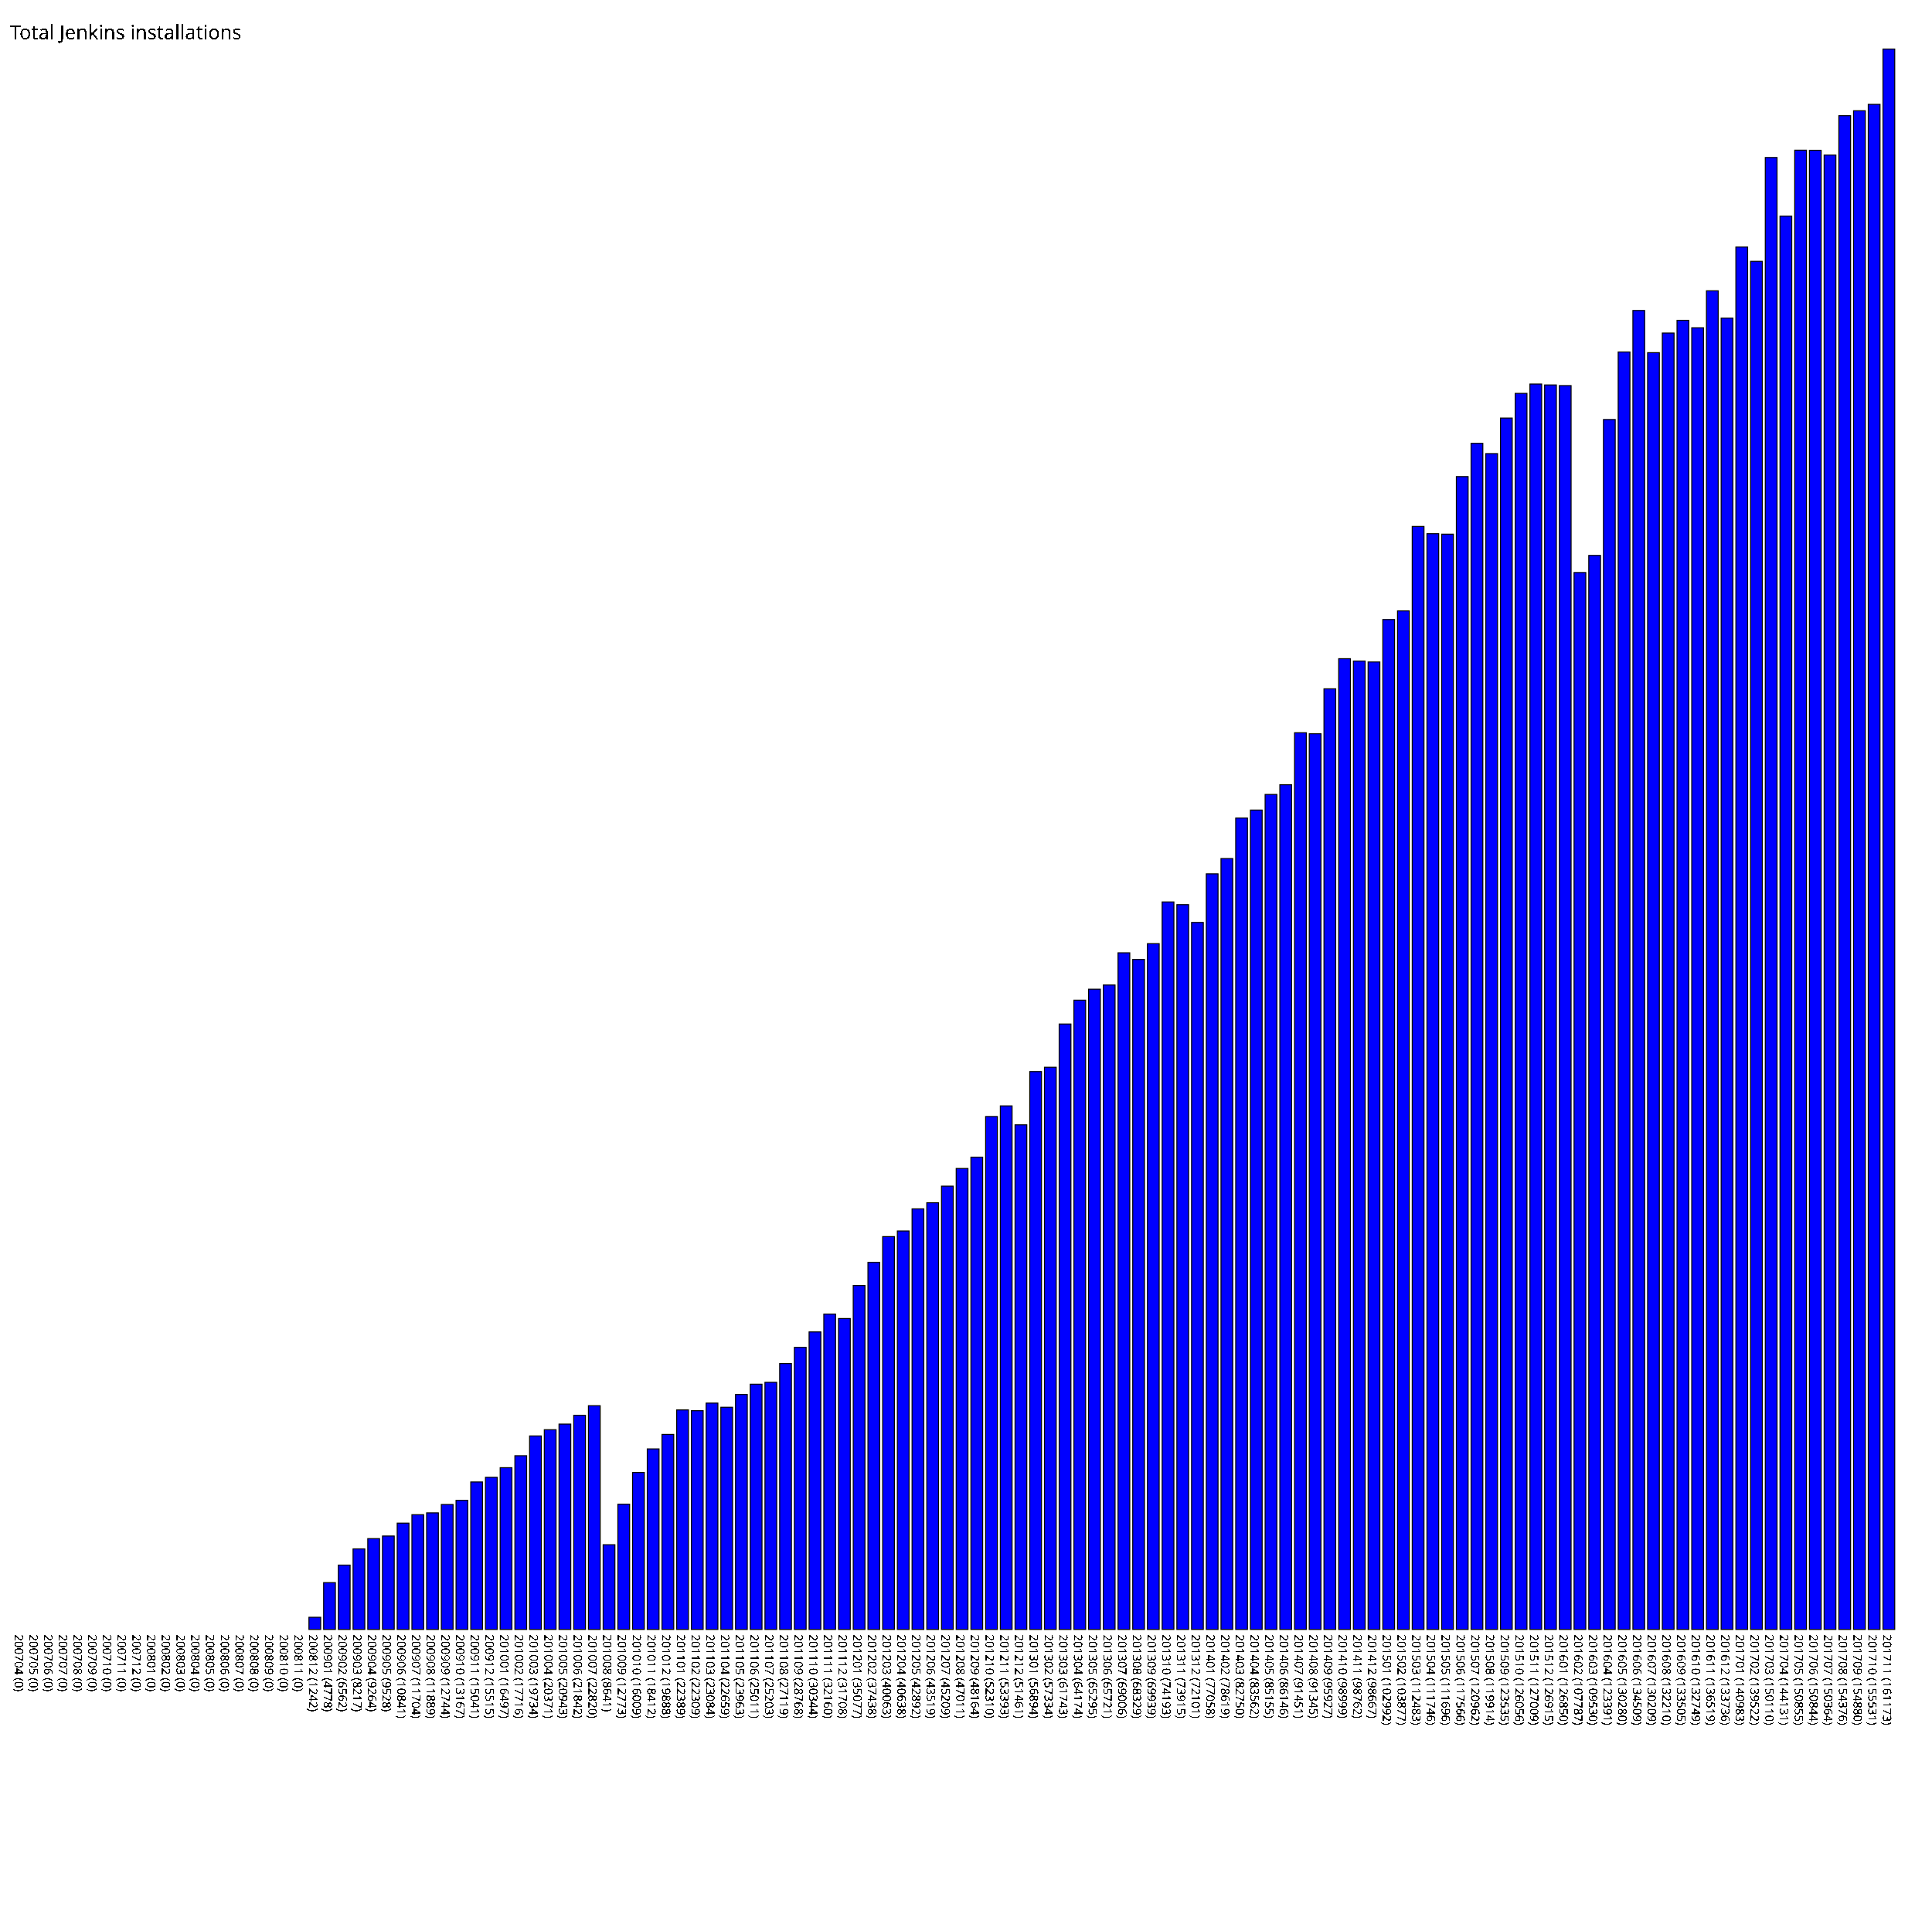
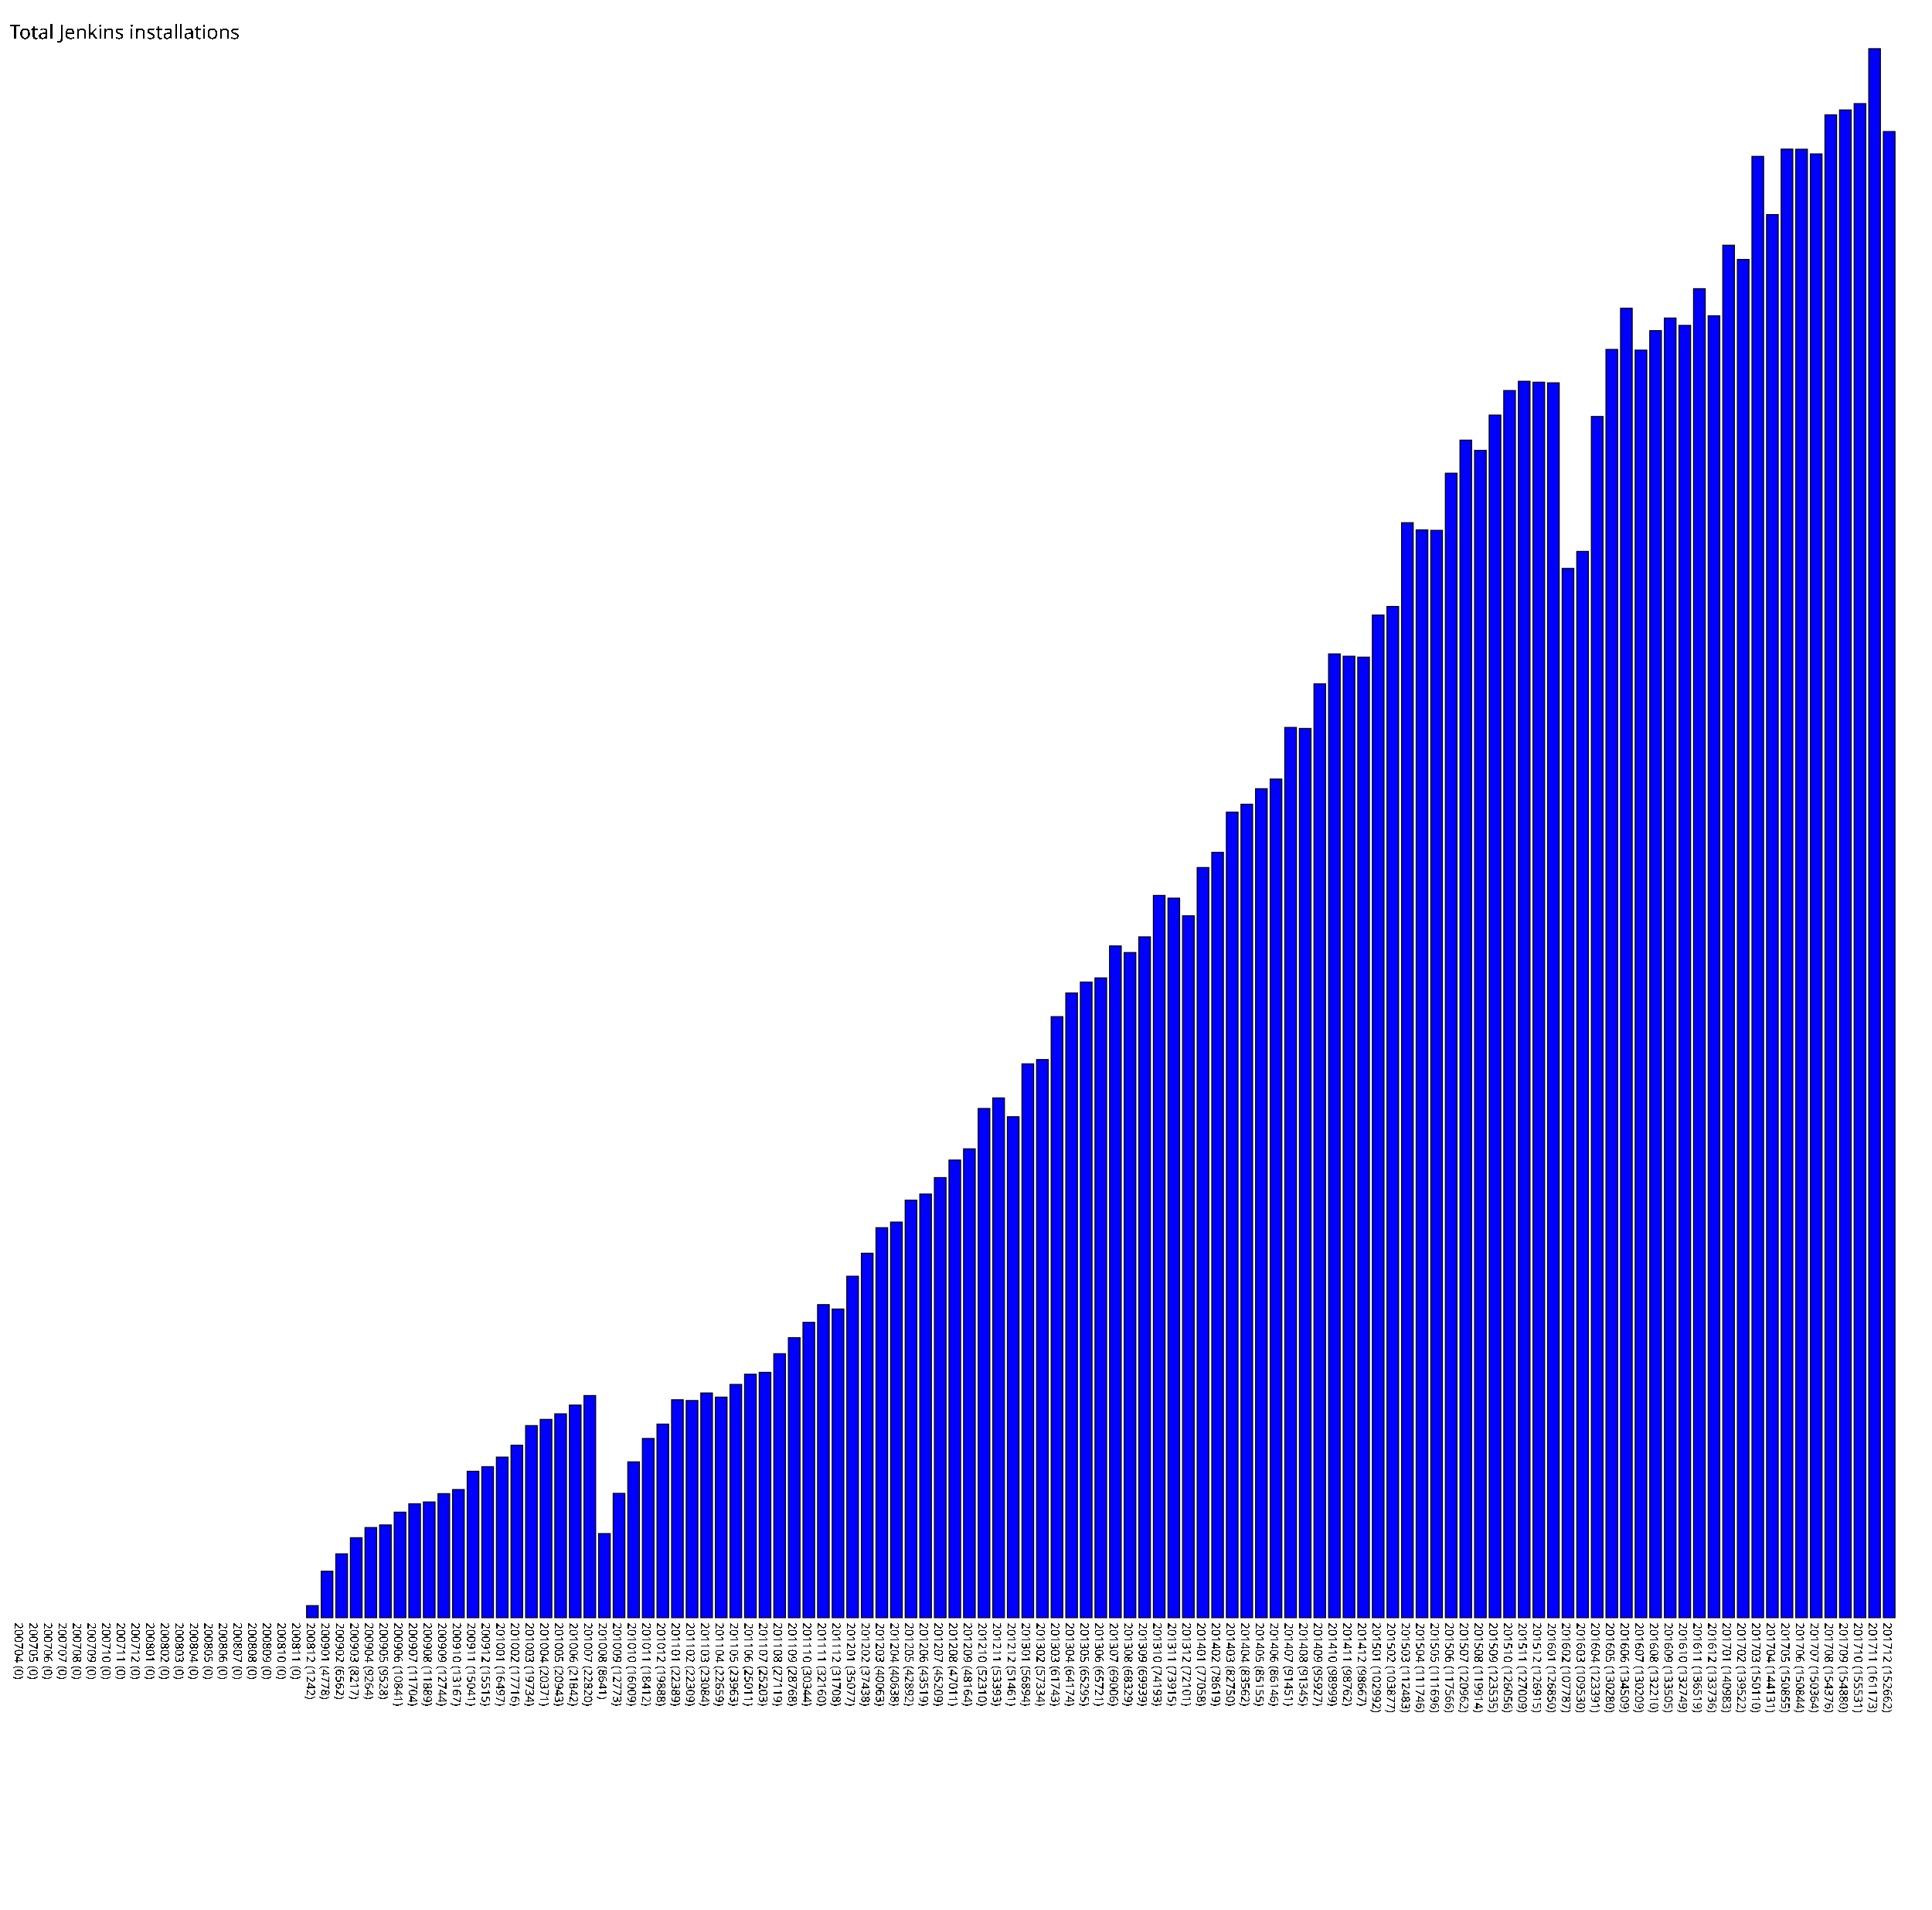
- <svg xmlns="http://www.w3.org/2000/svg" version="1.1" preserveAspectRatio="xMidYMid meet" viewBox="0 0 1970 1961.73">
+ <svg xmlns="http://www.w3.org/2000/svg" version="1.1" preserveAspectRatio="xMidYMid meet" viewBox="0 0 1985 1961.73">
  <rect fill="blue" height="0" stroke="black" width="12" x="15" y="1661.73" />
  <text x="15" y="1666.73" font-family="Tahoma" font-size="12" transform="rotate(90 15,1666.73)" text-rendering="optimizeSpeed" fill="#000000;">200704 (0)</text>
  <rect fill="blue" height="0" stroke="black" width="12" x="30" y="1661.73" />
  <text x="30" y="1666.73" font-family="Tahoma" font-size="12" transform="rotate(90 30,1666.73)" text-rendering="optimizeSpeed" fill="#000000;">200705 (0)</text>
  <rect fill="blue" height="0" stroke="black" width="12" x="45" y="1661.73" />
  <text x="45" y="1666.73" font-family="Tahoma" font-size="12" transform="rotate(90 45,1666.73)" text-rendering="optimizeSpeed" fill="#000000;">200706 (0)</text>
  <rect fill="blue" height="0" stroke="black" width="12" x="60" y="1661.73" />
  <text x="60" y="1666.73" font-family="Tahoma" font-size="12" transform="rotate(90 60,1666.73)" text-rendering="optimizeSpeed" fill="#000000;">200707 (0)</text>
  <rect fill="blue" height="0" stroke="black" width="12" x="75" y="1661.73" />
  <text x="75" y="1666.73" font-family="Tahoma" font-size="12" transform="rotate(90 75,1666.73)" text-rendering="optimizeSpeed" fill="#000000;">200708 (0)</text>
  <rect fill="blue" height="0" stroke="black" width="12" x="90" y="1661.73" />
  <text x="90" y="1666.73" font-family="Tahoma" font-size="12" transform="rotate(90 90,1666.73)" text-rendering="optimizeSpeed" fill="#000000;">200709 (0)</text>
  <rect fill="blue" height="0" stroke="black" width="12" x="105" y="1661.73" />
  <text x="105" y="1666.73" font-family="Tahoma" font-size="12" transform="rotate(90 105,1666.73)" text-rendering="optimizeSpeed" fill="#000000;">200710 (0)</text>
  <rect fill="blue" height="0" stroke="black" width="12" x="120" y="1661.73" />
  <text x="120" y="1666.73" font-family="Tahoma" font-size="12" transform="rotate(90 120,1666.73)" text-rendering="optimizeSpeed" fill="#000000;">200711 (0)</text>
  <rect fill="blue" height="0" stroke="black" width="12" x="135" y="1661.73" />
  <text x="135" y="1666.73" font-family="Tahoma" font-size="12" transform="rotate(90 135,1666.73)" text-rendering="optimizeSpeed" fill="#000000;">200712 (0)</text>
  <rect fill="blue" height="0" stroke="black" width="12" x="150" y="1661.73" />
  <text x="150" y="1666.73" font-family="Tahoma" font-size="12" transform="rotate(90 150,1666.73)" text-rendering="optimizeSpeed" fill="#000000;">200801 (0)</text>
  <rect fill="blue" height="0" stroke="black" width="12" x="165" y="1661.73" />
  <text x="165" y="1666.73" font-family="Tahoma" font-size="12" transform="rotate(90 165,1666.73)" text-rendering="optimizeSpeed" fill="#000000;">200802 (0)</text>
  <rect fill="blue" height="0" stroke="black" width="12" x="180" y="1661.73" />
  <text x="180" y="1666.73" font-family="Tahoma" font-size="12" transform="rotate(90 180,1666.73)" text-rendering="optimizeSpeed" fill="#000000;">200803 (0)</text>
  <rect fill="blue" height="0" stroke="black" width="12" x="195" y="1661.73" />
  <text x="195" y="1666.73" font-family="Tahoma" font-size="12" transform="rotate(90 195,1666.73)" text-rendering="optimizeSpeed" fill="#000000;">200804 (0)</text>
  <rect fill="blue" height="0" stroke="black" width="12" x="210" y="1661.73" />
  <text x="210" y="1666.73" font-family="Tahoma" font-size="12" transform="rotate(90 210,1666.73)" text-rendering="optimizeSpeed" fill="#000000;">200805 (0)</text>
  <rect fill="blue" height="0" stroke="black" width="12" x="225" y="1661.73" />
  <text x="225" y="1666.73" font-family="Tahoma" font-size="12" transform="rotate(90 225,1666.73)" text-rendering="optimizeSpeed" fill="#000000;">200806 (0)</text>
  <rect fill="blue" height="0" stroke="black" width="12" x="240" y="1661.73" />
  <text x="240" y="1666.73" font-family="Tahoma" font-size="12" transform="rotate(90 240,1666.73)" text-rendering="optimizeSpeed" fill="#000000;">200807 (0)</text>
  <rect fill="blue" height="0" stroke="black" width="12" x="255" y="1661.73" />
  <text x="255" y="1666.73" font-family="Tahoma" font-size="12" transform="rotate(90 255,1666.73)" text-rendering="optimizeSpeed" fill="#000000;">200808 (0)</text>
  <rect fill="blue" height="0" stroke="black" width="12" x="270" y="1661.73" />
  <text x="270" y="1666.73" font-family="Tahoma" font-size="12" transform="rotate(90 270,1666.73)" text-rendering="optimizeSpeed" fill="#000000;">200809 (0)</text>
  <rect fill="blue" height="0" stroke="black" width="12" x="285" y="1661.73" />
  <text x="285" y="1666.73" font-family="Tahoma" font-size="12" transform="rotate(90 285,1666.73)" text-rendering="optimizeSpeed" fill="#000000;">200810 (0)</text>
  <rect fill="blue" height="0" stroke="black" width="12" x="300" y="1661.73" />
  <text x="300" y="1666.73" font-family="Tahoma" font-size="12" transform="rotate(90 300,1666.73)" text-rendering="optimizeSpeed" fill="#000000;">200811 (0)</text>
  <rect fill="blue" height="12.42" stroke="black" width="12" x="315" y="1649.31" />
  <text x="315" y="1666.73" font-family="Tahoma" font-size="12" transform="rotate(90 315,1666.73)" text-rendering="optimizeSpeed" fill="#000000;">200812 (1242)</text>
  <rect fill="blue" height="47.78" stroke="black" width="12" x="330" y="1613.95" />
  <text x="330" y="1666.73" font-family="Tahoma" font-size="12" transform="rotate(90 330,1666.73)" text-rendering="optimizeSpeed" fill="#000000;">200901 (4778)</text>
  <rect fill="blue" height="65.62" stroke="black" width="12" x="345" y="1596.11" />
  <text x="345" y="1666.73" font-family="Tahoma" font-size="12" transform="rotate(90 345,1666.73)" text-rendering="optimizeSpeed" fill="#000000;">200902 (6562)</text>
  <rect fill="blue" height="82.17" stroke="black" width="12" x="360" y="1579.56" />
  <text x="360" y="1666.73" font-family="Tahoma" font-size="12" transform="rotate(90 360,1666.73)" text-rendering="optimizeSpeed" fill="#000000;">200903 (8217)</text>
  <rect fill="blue" height="92.64" stroke="black" width="12" x="375" y="1569.09" />
  <text x="375" y="1666.73" font-family="Tahoma" font-size="12" transform="rotate(90 375,1666.73)" text-rendering="optimizeSpeed" fill="#000000;">200904 (9264)</text>
  <rect fill="blue" height="95.28" stroke="black" width="12" x="390" y="1566.45" />
  <text x="390" y="1666.73" font-family="Tahoma" font-size="12" transform="rotate(90 390,1666.73)" text-rendering="optimizeSpeed" fill="#000000;">200905 (9528)</text>
  <rect fill="blue" height="108.41" stroke="black" width="12" x="405" y="1553.32" />
  <text x="405" y="1666.73" font-family="Tahoma" font-size="12" transform="rotate(90 405,1666.73)" text-rendering="optimizeSpeed" fill="#000000;">200906 (10841)</text>
  <rect fill="blue" height="117.04" stroke="black" width="12" x="420" y="1544.69" />
  <text x="420" y="1666.73" font-family="Tahoma" font-size="12" transform="rotate(90 420,1666.73)" text-rendering="optimizeSpeed" fill="#000000;">200907 (11704)</text>
  <rect fill="blue" height="118.89" stroke="black" width="12" x="435" y="1542.84" />
  <text x="435" y="1666.73" font-family="Tahoma" font-size="12" transform="rotate(90 435,1666.73)" text-rendering="optimizeSpeed" fill="#000000;">200908 (11889)</text>
  <rect fill="blue" height="127.44" stroke="black" width="12" x="450" y="1534.29" />
  <text x="450" y="1666.73" font-family="Tahoma" font-size="12" transform="rotate(90 450,1666.73)" text-rendering="optimizeSpeed" fill="#000000;">200909 (12744)</text>
  <rect fill="blue" height="131.67" stroke="black" width="12" x="465" y="1530.06" />
  <text x="465" y="1666.73" font-family="Tahoma" font-size="12" transform="rotate(90 465,1666.73)" text-rendering="optimizeSpeed" fill="#000000;">200910 (13167)</text>
  <rect fill="blue" height="150.41" stroke="black" width="12" x="480" y="1511.32" />
  <text x="480" y="1666.73" font-family="Tahoma" font-size="12" transform="rotate(90 480,1666.73)" text-rendering="optimizeSpeed" fill="#000000;">200911 (15041)</text>
  <rect fill="blue" height="155.15" stroke="black" width="12" x="495" y="1506.58" />
  <text x="495" y="1666.73" font-family="Tahoma" font-size="12" transform="rotate(90 495,1666.73)" text-rendering="optimizeSpeed" fill="#000000;">200912 (15515)</text>
  <rect fill="blue" height="164.97" stroke="black" width="12" x="510" y="1496.76" />
  <text x="510" y="1666.73" font-family="Tahoma" font-size="12" transform="rotate(90 510,1666.73)" text-rendering="optimizeSpeed" fill="#000000;">201001 (16497)</text>
  <rect fill="blue" height="177.16" stroke="black" width="12" x="525" y="1484.57" />
  <text x="525" y="1666.73" font-family="Tahoma" font-size="12" transform="rotate(90 525,1666.73)" text-rendering="optimizeSpeed" fill="#000000;">201002 (17716)</text>
  <rect fill="blue" height="197.34" stroke="black" width="12" x="540" y="1464.39" />
  <text x="540" y="1666.73" font-family="Tahoma" font-size="12" transform="rotate(90 540,1666.73)" text-rendering="optimizeSpeed" fill="#000000;">201003 (19734)</text>
  <rect fill="blue" height="203.71" stroke="black" width="12" x="555" y="1458.02" />
  <text x="555" y="1666.73" font-family="Tahoma" font-size="12" transform="rotate(90 555,1666.73)" text-rendering="optimizeSpeed" fill="#000000;">201004 (20371)</text>
  <rect fill="blue" height="209.43" stroke="black" width="12" x="570" y="1452.30" />
  <text x="570" y="1666.73" font-family="Tahoma" font-size="12" transform="rotate(90 570,1666.73)" text-rendering="optimizeSpeed" fill="#000000;">201005 (20943)</text>
  <rect fill="blue" height="218.42" stroke="black" width="12" x="585" y="1443.31" />
  <text x="585" y="1666.73" font-family="Tahoma" font-size="12" transform="rotate(90 585,1666.73)" text-rendering="optimizeSpeed" fill="#000000;">201006 (21842)</text>
  <rect fill="blue" height="228.2" stroke="black" width="12" x="600" y="1433.53" />
  <text x="600" y="1666.73" font-family="Tahoma" font-size="12" transform="rotate(90 600,1666.73)" text-rendering="optimizeSpeed" fill="#000000;">201007 (22820)</text>
  <rect fill="blue" height="86.41" stroke="black" width="12" x="615" y="1575.32" />
  <text x="615" y="1666.73" font-family="Tahoma" font-size="12" transform="rotate(90 615,1666.73)" text-rendering="optimizeSpeed" fill="#000000;">201008 (8641)</text>
  <rect fill="blue" height="127.73" stroke="black" width="12" x="630" y="1534.00" />
  <text x="630" y="1666.73" font-family="Tahoma" font-size="12" transform="rotate(90 630,1666.73)" text-rendering="optimizeSpeed" fill="#000000;">201009 (12773)</text>
  <rect fill="blue" height="160.09" stroke="black" width="12" x="645" y="1501.64" />
  <text x="645" y="1666.73" font-family="Tahoma" font-size="12" transform="rotate(90 645,1666.73)" text-rendering="optimizeSpeed" fill="#000000;">201010 (16009)</text>
  <rect fill="blue" height="184.12" stroke="black" width="12" x="660" y="1477.61" />
  <text x="660" y="1666.73" font-family="Tahoma" font-size="12" transform="rotate(90 660,1666.73)" text-rendering="optimizeSpeed" fill="#000000;">201011 (18412)</text>
  <rect fill="blue" height="198.88" stroke="black" width="12" x="675" y="1462.85" />
  <text x="675" y="1666.73" font-family="Tahoma" font-size="12" transform="rotate(90 675,1666.73)" text-rendering="optimizeSpeed" fill="#000000;">201012 (19888)</text>
  <rect fill="blue" height="223.89" stroke="black" width="12" x="690" y="1437.84" />
  <text x="690" y="1666.73" font-family="Tahoma" font-size="12" transform="rotate(90 690,1666.73)" text-rendering="optimizeSpeed" fill="#000000;">201101 (22389)</text>
  <rect fill="blue" height="223.09" stroke="black" width="12" x="705" y="1438.64" />
  <text x="705" y="1666.73" font-family="Tahoma" font-size="12" transform="rotate(90 705,1666.73)" text-rendering="optimizeSpeed" fill="#000000;">201102 (22309)</text>
  <rect fill="blue" height="230.84" stroke="black" width="12" x="720" y="1430.89" />
  <text x="720" y="1666.73" font-family="Tahoma" font-size="12" transform="rotate(90 720,1666.73)" text-rendering="optimizeSpeed" fill="#000000;">201103 (23084)</text>
  <rect fill="blue" height="226.59" stroke="black" width="12" x="735" y="1435.14" />
  <text x="735" y="1666.73" font-family="Tahoma" font-size="12" transform="rotate(90 735,1666.73)" text-rendering="optimizeSpeed" fill="#000000;">201104 (22659)</text>
  <rect fill="blue" height="239.63" stroke="black" width="12" x="750" y="1422.10" />
  <text x="750" y="1666.73" font-family="Tahoma" font-size="12" transform="rotate(90 750,1666.73)" text-rendering="optimizeSpeed" fill="#000000;">201105 (23963)</text>
  <rect fill="blue" height="250.11" stroke="black" width="12" x="765" y="1411.62" />
  <text x="765" y="1666.73" font-family="Tahoma" font-size="12" transform="rotate(90 765,1666.73)" text-rendering="optimizeSpeed" fill="#000000;">201106 (25011)</text>
  <rect fill="blue" height="252.03" stroke="black" width="12" x="780" y="1409.70" />
  <text x="780" y="1666.73" font-family="Tahoma" font-size="12" transform="rotate(90 780,1666.73)" text-rendering="optimizeSpeed" fill="#000000;">201107 (25203)</text>
  <rect fill="blue" height="271.19" stroke="black" width="12" x="795" y="1390.54" />
  <text x="795" y="1666.73" font-family="Tahoma" font-size="12" transform="rotate(90 795,1666.73)" text-rendering="optimizeSpeed" fill="#000000;">201108 (27119)</text>
  <rect fill="blue" height="287.68" stroke="black" width="12" x="810" y="1374.05" />
  <text x="810" y="1666.73" font-family="Tahoma" font-size="12" transform="rotate(90 810,1666.73)" text-rendering="optimizeSpeed" fill="#000000;">201109 (28768)</text>
  <rect fill="blue" height="303.44" stroke="black" width="12" x="825" y="1358.29" />
  <text x="825" y="1666.73" font-family="Tahoma" font-size="12" transform="rotate(90 825,1666.73)" text-rendering="optimizeSpeed" fill="#000000;">201110 (30344)</text>
  <rect fill="blue" height="321.6" stroke="black" width="12" x="840" y="1340.13" />
  <text x="840" y="1666.73" font-family="Tahoma" font-size="12" transform="rotate(90 840,1666.73)" text-rendering="optimizeSpeed" fill="#000000;">201111 (32160)</text>
  <rect fill="blue" height="317.08" stroke="black" width="12" x="855" y="1344.65" />
  <text x="855" y="1666.73" font-family="Tahoma" font-size="12" transform="rotate(90 855,1666.73)" text-rendering="optimizeSpeed" fill="#000000;">201112 (31708)</text>
  <rect fill="blue" height="350.77" stroke="black" width="12" x="870" y="1310.96" />
  <text x="870" y="1666.73" font-family="Tahoma" font-size="12" transform="rotate(90 870,1666.73)" text-rendering="optimizeSpeed" fill="#000000;">201201 (35077)</text>
  <rect fill="blue" height="374.38" stroke="black" width="12" x="885" y="1287.35" />
  <text x="885" y="1666.73" font-family="Tahoma" font-size="12" transform="rotate(90 885,1666.73)" text-rendering="optimizeSpeed" fill="#000000;">201202 (37438)</text>
  <rect fill="blue" height="400.63" stroke="black" width="12" x="900" y="1261.10" />
  <text x="900" y="1666.73" font-family="Tahoma" font-size="12" transform="rotate(90 900,1666.73)" text-rendering="optimizeSpeed" fill="#000000;">201203 (40063)</text>
  <rect fill="blue" height="406.38" stroke="black" width="12" x="915" y="1255.35" />
  <text x="915" y="1666.73" font-family="Tahoma" font-size="12" transform="rotate(90 915,1666.73)" text-rendering="optimizeSpeed" fill="#000000;">201204 (40638)</text>
  <rect fill="blue" height="428.92" stroke="black" width="12" x="930" y="1232.81" />
  <text x="930" y="1666.73" font-family="Tahoma" font-size="12" transform="rotate(90 930,1666.73)" text-rendering="optimizeSpeed" fill="#000000;">201205 (42892)</text>
  <rect fill="blue" height="435.19" stroke="black" width="12" x="945" y="1226.54" />
  <text x="945" y="1666.73" font-family="Tahoma" font-size="12" transform="rotate(90 945,1666.73)" text-rendering="optimizeSpeed" fill="#000000;">201206 (43519)</text>
  <rect fill="blue" height="452.09" stroke="black" width="12" x="960" y="1209.64" />
  <text x="960" y="1666.73" font-family="Tahoma" font-size="12" transform="rotate(90 960,1666.73)" text-rendering="optimizeSpeed" fill="#000000;">201207 (45209)</text>
  <rect fill="blue" height="470.11" stroke="black" width="12" x="975" y="1191.62" />
  <text x="975" y="1666.73" font-family="Tahoma" font-size="12" transform="rotate(90 975,1666.73)" text-rendering="optimizeSpeed" fill="#000000;">201208 (47011)</text>
  <rect fill="blue" height="481.64" stroke="black" width="12" x="990" y="1180.09" />
  <text x="990" y="1666.73" font-family="Tahoma" font-size="12" transform="rotate(90 990,1666.73)" text-rendering="optimizeSpeed" fill="#000000;">201209 (48164)</text>
  <rect fill="blue" height="523.1" stroke="black" width="12" x="1005" y="1138.63" />
  <text x="1005" y="1666.73" font-family="Tahoma" font-size="12" transform="rotate(90 1005,1666.73)" text-rendering="optimizeSpeed" fill="#000000;">201210 (52310)</text>
  <rect fill="blue" height="533.93" stroke="black" width="12" x="1020" y="1127.80" />
  <text x="1020" y="1666.73" font-family="Tahoma" font-size="12" transform="rotate(90 1020,1666.73)" text-rendering="optimizeSpeed" fill="#000000;">201211 (53393)</text>
  <rect fill="blue" height="514.61" stroke="black" width="12" x="1035" y="1147.12" />
  <text x="1035" y="1666.73" font-family="Tahoma" font-size="12" transform="rotate(90 1035,1666.73)" text-rendering="optimizeSpeed" fill="#000000;">201212 (51461)</text>
  <rect fill="blue" height="568.94" stroke="black" width="12" x="1050" y="1092.79" />
  <text x="1050" y="1666.73" font-family="Tahoma" font-size="12" transform="rotate(90 1050,1666.73)" text-rendering="optimizeSpeed" fill="#000000;">201301 (56894)</text>
  <rect fill="blue" height="573.34" stroke="black" width="12" x="1065" y="1088.39" />
  <text x="1065" y="1666.73" font-family="Tahoma" font-size="12" transform="rotate(90 1065,1666.73)" text-rendering="optimizeSpeed" fill="#000000;">201302 (57334)</text>
  <rect fill="blue" height="617.43" stroke="black" width="12" x="1080" y="1044.30" />
  <text x="1080" y="1666.73" font-family="Tahoma" font-size="12" transform="rotate(90 1080,1666.73)" text-rendering="optimizeSpeed" fill="#000000;">201303 (61743)</text>
  <rect fill="blue" height="641.74" stroke="black" width="12" x="1095" y="1019.99" />
  <text x="1095" y="1666.73" font-family="Tahoma" font-size="12" transform="rotate(90 1095,1666.73)" text-rendering="optimizeSpeed" fill="#000000;">201304 (64174)</text>
  <rect fill="blue" height="652.95" stroke="black" width="12" x="1110" y="1008.78" />
  <text x="1110" y="1666.73" font-family="Tahoma" font-size="12" transform="rotate(90 1110,1666.73)" text-rendering="optimizeSpeed" fill="#000000;">201305 (65295)</text>
  <rect fill="blue" height="657.21" stroke="black" width="12" x="1125" y="1004.52" />
  <text x="1125" y="1666.73" font-family="Tahoma" font-size="12" transform="rotate(90 1125,1666.73)" text-rendering="optimizeSpeed" fill="#000000;">201306 (65721)</text>
  <rect fill="blue" height="690.06" stroke="black" width="12" x="1140" y="971.67" />
  <text x="1140" y="1666.73" font-family="Tahoma" font-size="12" transform="rotate(90 1140,1666.73)" text-rendering="optimizeSpeed" fill="#000000;">201307 (69006)</text>
  <rect fill="blue" height="683.29" stroke="black" width="12" x="1155" y="978.44" />
  <text x="1155" y="1666.73" font-family="Tahoma" font-size="12" transform="rotate(90 1155,1666.73)" text-rendering="optimizeSpeed" fill="#000000;">201308 (68329)</text>
  <rect fill="blue" height="699.39" stroke="black" width="12" x="1170" y="962.34" />
  <text x="1170" y="1666.73" font-family="Tahoma" font-size="12" transform="rotate(90 1170,1666.73)" text-rendering="optimizeSpeed" fill="#000000;">201309 (69939)</text>
  <rect fill="blue" height="741.93" stroke="black" width="12" x="1185" y="919.80" />
  <text x="1185" y="1666.73" font-family="Tahoma" font-size="12" transform="rotate(90 1185,1666.73)" text-rendering="optimizeSpeed" fill="#000000;">201310 (74193)</text>
  <rect fill="blue" height="739.15" stroke="black" width="12" x="1200" y="922.58" />
  <text x="1200" y="1666.73" font-family="Tahoma" font-size="12" transform="rotate(90 1200,1666.73)" text-rendering="optimizeSpeed" fill="#000000;">201311 (73915)</text>
  <rect fill="blue" height="721.01" stroke="black" width="12" x="1215" y="940.72" />
  <text x="1215" y="1666.73" font-family="Tahoma" font-size="12" transform="rotate(90 1215,1666.73)" text-rendering="optimizeSpeed" fill="#000000;">201312 (72101)</text>
  <rect fill="blue" height="770.58" stroke="black" width="12" x="1230" y="891.15" />
  <text x="1230" y="1666.73" font-family="Tahoma" font-size="12" transform="rotate(90 1230,1666.73)" text-rendering="optimizeSpeed" fill="#000000;">201401 (77058)</text>
  <rect fill="blue" height="786.19" stroke="black" width="12" x="1245" y="875.54" />
  <text x="1245" y="1666.73" font-family="Tahoma" font-size="12" transform="rotate(90 1245,1666.73)" text-rendering="optimizeSpeed" fill="#000000;">201402 (78619)</text>
  <rect fill="blue" height="827.5" stroke="black" width="12" x="1260" y="834.23" />
  <text x="1260" y="1666.73" font-family="Tahoma" font-size="12" transform="rotate(90 1260,1666.73)" text-rendering="optimizeSpeed" fill="#000000;">201403 (82750)</text>
  <rect fill="blue" height="835.62" stroke="black" width="12" x="1275" y="826.11" />
  <text x="1275" y="1666.73" font-family="Tahoma" font-size="12" transform="rotate(90 1275,1666.73)" text-rendering="optimizeSpeed" fill="#000000;">201404 (83562)</text>
  <rect fill="blue" height="851.55" stroke="black" width="12" x="1290" y="810.18" />
  <text x="1290" y="1666.73" font-family="Tahoma" font-size="12" transform="rotate(90 1290,1666.73)" text-rendering="optimizeSpeed" fill="#000000;">201405 (85155)</text>
  <rect fill="blue" height="861.46" stroke="black" width="12" x="1305" y="800.27" />
  <text x="1305" y="1666.73" font-family="Tahoma" font-size="12" transform="rotate(90 1305,1666.73)" text-rendering="optimizeSpeed" fill="#000000;">201406 (86146)</text>
  <rect fill="blue" height="914.51" stroke="black" width="12" x="1320" y="747.22" />
  <text x="1320" y="1666.73" font-family="Tahoma" font-size="12" transform="rotate(90 1320,1666.73)" text-rendering="optimizeSpeed" fill="#000000;">201407 (91451)</text>
  <rect fill="blue" height="913.45" stroke="black" width="12" x="1335" y="748.28" />
  <text x="1335" y="1666.73" font-family="Tahoma" font-size="12" transform="rotate(90 1335,1666.73)" text-rendering="optimizeSpeed" fill="#000000;">201408 (91345)</text>
  <rect fill="blue" height="959.27" stroke="black" width="12" x="1350" y="702.46" />
  <text x="1350" y="1666.73" font-family="Tahoma" font-size="12" transform="rotate(90 1350,1666.73)" text-rendering="optimizeSpeed" fill="#000000;">201409 (95927)</text>
  <rect fill="blue" height="989.99" stroke="black" width="12" x="1365" y="671.74" />
  <text x="1365" y="1666.73" font-family="Tahoma" font-size="12" transform="rotate(90 1365,1666.73)" text-rendering="optimizeSpeed" fill="#000000;">201410 (98999)</text>
  <rect fill="blue" height="987.62" stroke="black" width="12" x="1380" y="674.11" />
  <text x="1380" y="1666.73" font-family="Tahoma" font-size="12" transform="rotate(90 1380,1666.73)" text-rendering="optimizeSpeed" fill="#000000;">201411 (98762)</text>
  <rect fill="blue" height="986.67" stroke="black" width="12" x="1395" y="675.06" />
  <text x="1395" y="1666.73" font-family="Tahoma" font-size="12" transform="rotate(90 1395,1666.73)" text-rendering="optimizeSpeed" fill="#000000;">201412 (98667)</text>
  <rect fill="blue" height="1029.92" stroke="black" width="12" x="1410" y="631.81" />
  <text x="1410" y="1666.73" font-family="Tahoma" font-size="12" transform="rotate(90 1410,1666.73)" text-rendering="optimizeSpeed" fill="#000000;">201501 (102992)</text>
  <rect fill="blue" height="1038.77" stroke="black" width="12" x="1425" y="622.96" />
  <text x="1425" y="1666.73" font-family="Tahoma" font-size="12" transform="rotate(90 1425,1666.73)" text-rendering="optimizeSpeed" fill="#000000;">201502 (103877)</text>
  <rect fill="blue" height="1124.83" stroke="black" width="12" x="1440" y="536.90" />
  <text x="1440" y="1666.73" font-family="Tahoma" font-size="12" transform="rotate(90 1440,1666.73)" text-rendering="optimizeSpeed" fill="#000000;">201503 (112483)</text>
  <rect fill="blue" height="1117.46" stroke="black" width="12" x="1455" y="544.27" />
  <text x="1455" y="1666.73" font-family="Tahoma" font-size="12" transform="rotate(90 1455,1666.73)" text-rendering="optimizeSpeed" fill="#000000;">201504 (111746)</text>
  <rect fill="blue" height="1116.96" stroke="black" width="12" x="1470" y="544.77" />
  <text x="1470" y="1666.73" font-family="Tahoma" font-size="12" transform="rotate(90 1470,1666.73)" text-rendering="optimizeSpeed" fill="#000000;">201505 (111696)</text>
  <rect fill="blue" height="1175.66" stroke="black" width="12" x="1485" y="486.07" />
  <text x="1485" y="1666.73" font-family="Tahoma" font-size="12" transform="rotate(90 1485,1666.73)" text-rendering="optimizeSpeed" fill="#000000;">201506 (117566)</text>
  <rect fill="blue" height="1209.62" stroke="black" width="12" x="1500" y="452.11" />
  <text x="1500" y="1666.73" font-family="Tahoma" font-size="12" transform="rotate(90 1500,1666.73)" text-rendering="optimizeSpeed" fill="#000000;">201507 (120962)</text>
  <rect fill="blue" height="1199.14" stroke="black" width="12" x="1515" y="462.59" />
  <text x="1515" y="1666.73" font-family="Tahoma" font-size="12" transform="rotate(90 1515,1666.73)" text-rendering="optimizeSpeed" fill="#000000;">201508 (119914)</text>
  <rect fill="blue" height="1235.35" stroke="black" width="12" x="1530" y="426.38" />
  <text x="1530" y="1666.73" font-family="Tahoma" font-size="12" transform="rotate(90 1530,1666.73)" text-rendering="optimizeSpeed" fill="#000000;">201509 (123535)</text>
  <rect fill="blue" height="1260.56" stroke="black" width="12" x="1545" y="401.17" />
  <text x="1545" y="1666.73" font-family="Tahoma" font-size="12" transform="rotate(90 1545,1666.73)" text-rendering="optimizeSpeed" fill="#000000;">201510 (126056)</text>
  <rect fill="blue" height="1270.09" stroke="black" width="12" x="1560" y="391.64" />
  <text x="1560" y="1666.73" font-family="Tahoma" font-size="12" transform="rotate(90 1560,1666.73)" text-rendering="optimizeSpeed" fill="#000000;">201511 (127009)</text>
  <rect fill="blue" height="1269.15" stroke="black" width="12" x="1575" y="392.58" />
  <text x="1575" y="1666.73" font-family="Tahoma" font-size="12" transform="rotate(90 1575,1666.73)" text-rendering="optimizeSpeed" fill="#000000;">201512 (126915)</text>
  <rect fill="blue" height="1268.5" stroke="black" width="12" x="1590" y="393.23" />
  <text x="1590" y="1666.73" font-family="Tahoma" font-size="12" transform="rotate(90 1590,1666.73)" text-rendering="optimizeSpeed" fill="#000000;">201601 (126850)</text>
  <rect fill="blue" height="1077.87" stroke="black" width="12" x="1605" y="583.86" />
  <text x="1605" y="1666.73" font-family="Tahoma" font-size="12" transform="rotate(90 1605,1666.73)" text-rendering="optimizeSpeed" fill="#000000;">201602 (107787)</text>
  <rect fill="blue" height="1095.3" stroke="black" width="12" x="1620" y="566.43" />
  <text x="1620" y="1666.73" font-family="Tahoma" font-size="12" transform="rotate(90 1620,1666.73)" text-rendering="optimizeSpeed" fill="#000000;">201603 (109530)</text>
  <rect fill="blue" height="1233.91" stroke="black" width="12" x="1635" y="427.82" />
  <text x="1635" y="1666.73" font-family="Tahoma" font-size="12" transform="rotate(90 1635,1666.73)" text-rendering="optimizeSpeed" fill="#000000;">201604 (123391)</text>
  <rect fill="blue" height="1302.8" stroke="black" width="12" x="1650" y="358.93" />
  <text x="1650" y="1666.73" font-family="Tahoma" font-size="12" transform="rotate(90 1650,1666.73)" text-rendering="optimizeSpeed" fill="#000000;">201605 (130280)</text>
  <rect fill="blue" height="1345.09" stroke="black" width="12" x="1665" y="316.64" />
  <text x="1665" y="1666.73" font-family="Tahoma" font-size="12" transform="rotate(90 1665,1666.73)" text-rendering="optimizeSpeed" fill="#000000;">201606 (134509)</text>
  <rect fill="blue" height="1302.09" stroke="black" width="12" x="1680" y="359.64" />
  <text x="1680" y="1666.73" font-family="Tahoma" font-size="12" transform="rotate(90 1680,1666.73)" text-rendering="optimizeSpeed" fill="#000000;">201607 (130209)</text>
  <rect fill="blue" height="1322.1" stroke="black" width="12" x="1695" y="339.63" />
  <text x="1695" y="1666.73" font-family="Tahoma" font-size="12" transform="rotate(90 1695,1666.73)" text-rendering="optimizeSpeed" fill="#000000;">201608 (132210)</text>
  <rect fill="blue" height="1335.05" stroke="black" width="12" x="1710" y="326.68" />
  <text x="1710" y="1666.73" font-family="Tahoma" font-size="12" transform="rotate(90 1710,1666.73)" text-rendering="optimizeSpeed" fill="#000000;">201609 (133505)</text>
  <rect fill="blue" height="1327.49" stroke="black" width="12" x="1725" y="334.24" />
  <text x="1725" y="1666.73" font-family="Tahoma" font-size="12" transform="rotate(90 1725,1666.73)" text-rendering="optimizeSpeed" fill="#000000;">201610 (132749)</text>
  <rect fill="blue" height="1365.19" stroke="black" width="12" x="1740" y="296.54" />
  <text x="1740" y="1666.73" font-family="Tahoma" font-size="12" transform="rotate(90 1740,1666.73)" text-rendering="optimizeSpeed" fill="#000000;">201611 (136519)</text>
  <rect fill="blue" height="1337.36" stroke="black" width="12" x="1755" y="324.37" />
  <text x="1755" y="1666.73" font-family="Tahoma" font-size="12" transform="rotate(90 1755,1666.73)" text-rendering="optimizeSpeed" fill="#000000;">201612 (133736)</text>
  <rect fill="blue" height="1409.83" stroke="black" width="12" x="1770" y="251.90" />
  <text x="1770" y="1666.73" font-family="Tahoma" font-size="12" transform="rotate(90 1770,1666.73)" text-rendering="optimizeSpeed" fill="#000000;">201701 (140983)</text>
  <rect fill="blue" height="1395.22" stroke="black" width="12" x="1785" y="266.51" />
  <text x="1785" y="1666.73" font-family="Tahoma" font-size="12" transform="rotate(90 1785,1666.73)" text-rendering="optimizeSpeed" fill="#000000;">201702 (139522)</text>
  <rect fill="blue" height="1501.1" stroke="black" width="12" x="1800" y="160.63" />
  <text x="1800" y="1666.73" font-family="Tahoma" font-size="12" transform="rotate(90 1800,1666.73)" text-rendering="optimizeSpeed" fill="#000000;">201703 (150110)</text>
  <rect fill="blue" height="1441.31" stroke="black" width="12" x="1815" y="220.42" />
  <text x="1815" y="1666.73" font-family="Tahoma" font-size="12" transform="rotate(90 1815,1666.73)" text-rendering="optimizeSpeed" fill="#000000;">201704 (144131)</text>
  <rect fill="blue" height="1508.55" stroke="black" width="12" x="1830" y="153.18" />
  <text x="1830" y="1666.73" font-family="Tahoma" font-size="12" transform="rotate(90 1830,1666.73)" text-rendering="optimizeSpeed" fill="#000000;">201705 (150855)</text>
  <rect fill="blue" height="1508.44" stroke="black" width="12" x="1845" y="153.29" />
  <text x="1845" y="1666.73" font-family="Tahoma" font-size="12" transform="rotate(90 1845,1666.73)" text-rendering="optimizeSpeed" fill="#000000;">201706 (150844)</text>
  <rect fill="blue" height="1503.64" stroke="black" width="12" x="1860" y="158.09" />
  <text x="1860" y="1666.73" font-family="Tahoma" font-size="12" transform="rotate(90 1860,1666.73)" text-rendering="optimizeSpeed" fill="#000000;">201707 (150364)</text>
  <rect fill="blue" height="1543.76" stroke="black" width="12" x="1875" y="117.97" />
  <text x="1875" y="1666.73" font-family="Tahoma" font-size="12" transform="rotate(90 1875,1666.73)" text-rendering="optimizeSpeed" fill="#000000;">201708 (154376)</text>
  <rect fill="blue" height="1548.8" stroke="black" width="12" x="1890" y="112.93" />
  <text x="1890" y="1666.73" font-family="Tahoma" font-size="12" transform="rotate(90 1890,1666.73)" text-rendering="optimizeSpeed" fill="#000000;">201709 (154880)</text>
  <rect fill="blue" height="1555.31" stroke="black" width="12" x="1905" y="106.42" />
  <text x="1905" y="1666.73" font-family="Tahoma" font-size="12" transform="rotate(90 1905,1666.73)" text-rendering="optimizeSpeed" fill="#000000;">201710 (155531)</text>
  <rect fill="blue" height="1611.73" stroke="black" width="12" x="1920" y="50.00" />
  <text x="1920" y="1666.73" font-family="Tahoma" font-size="12" transform="rotate(90 1920,1666.73)" text-rendering="optimizeSpeed" fill="#000000;">201711 (161173)</text>
+   <rect fill="blue" height="1526.62" stroke="black" width="12" x="1935" y="135.11" />
+   <text x="1935" y="1666.73" font-family="Tahoma" font-size="12" transform="rotate(90 1935,1666.73)" text-rendering="optimizeSpeed" fill="#000000;">201712 (152662)</text>
  <text x="10" y="40" font-family="Tahoma" font-size="20" text-rendering="optimizeSpeed" fill="#000000;">Total Jenkins installations</text>
</svg>
